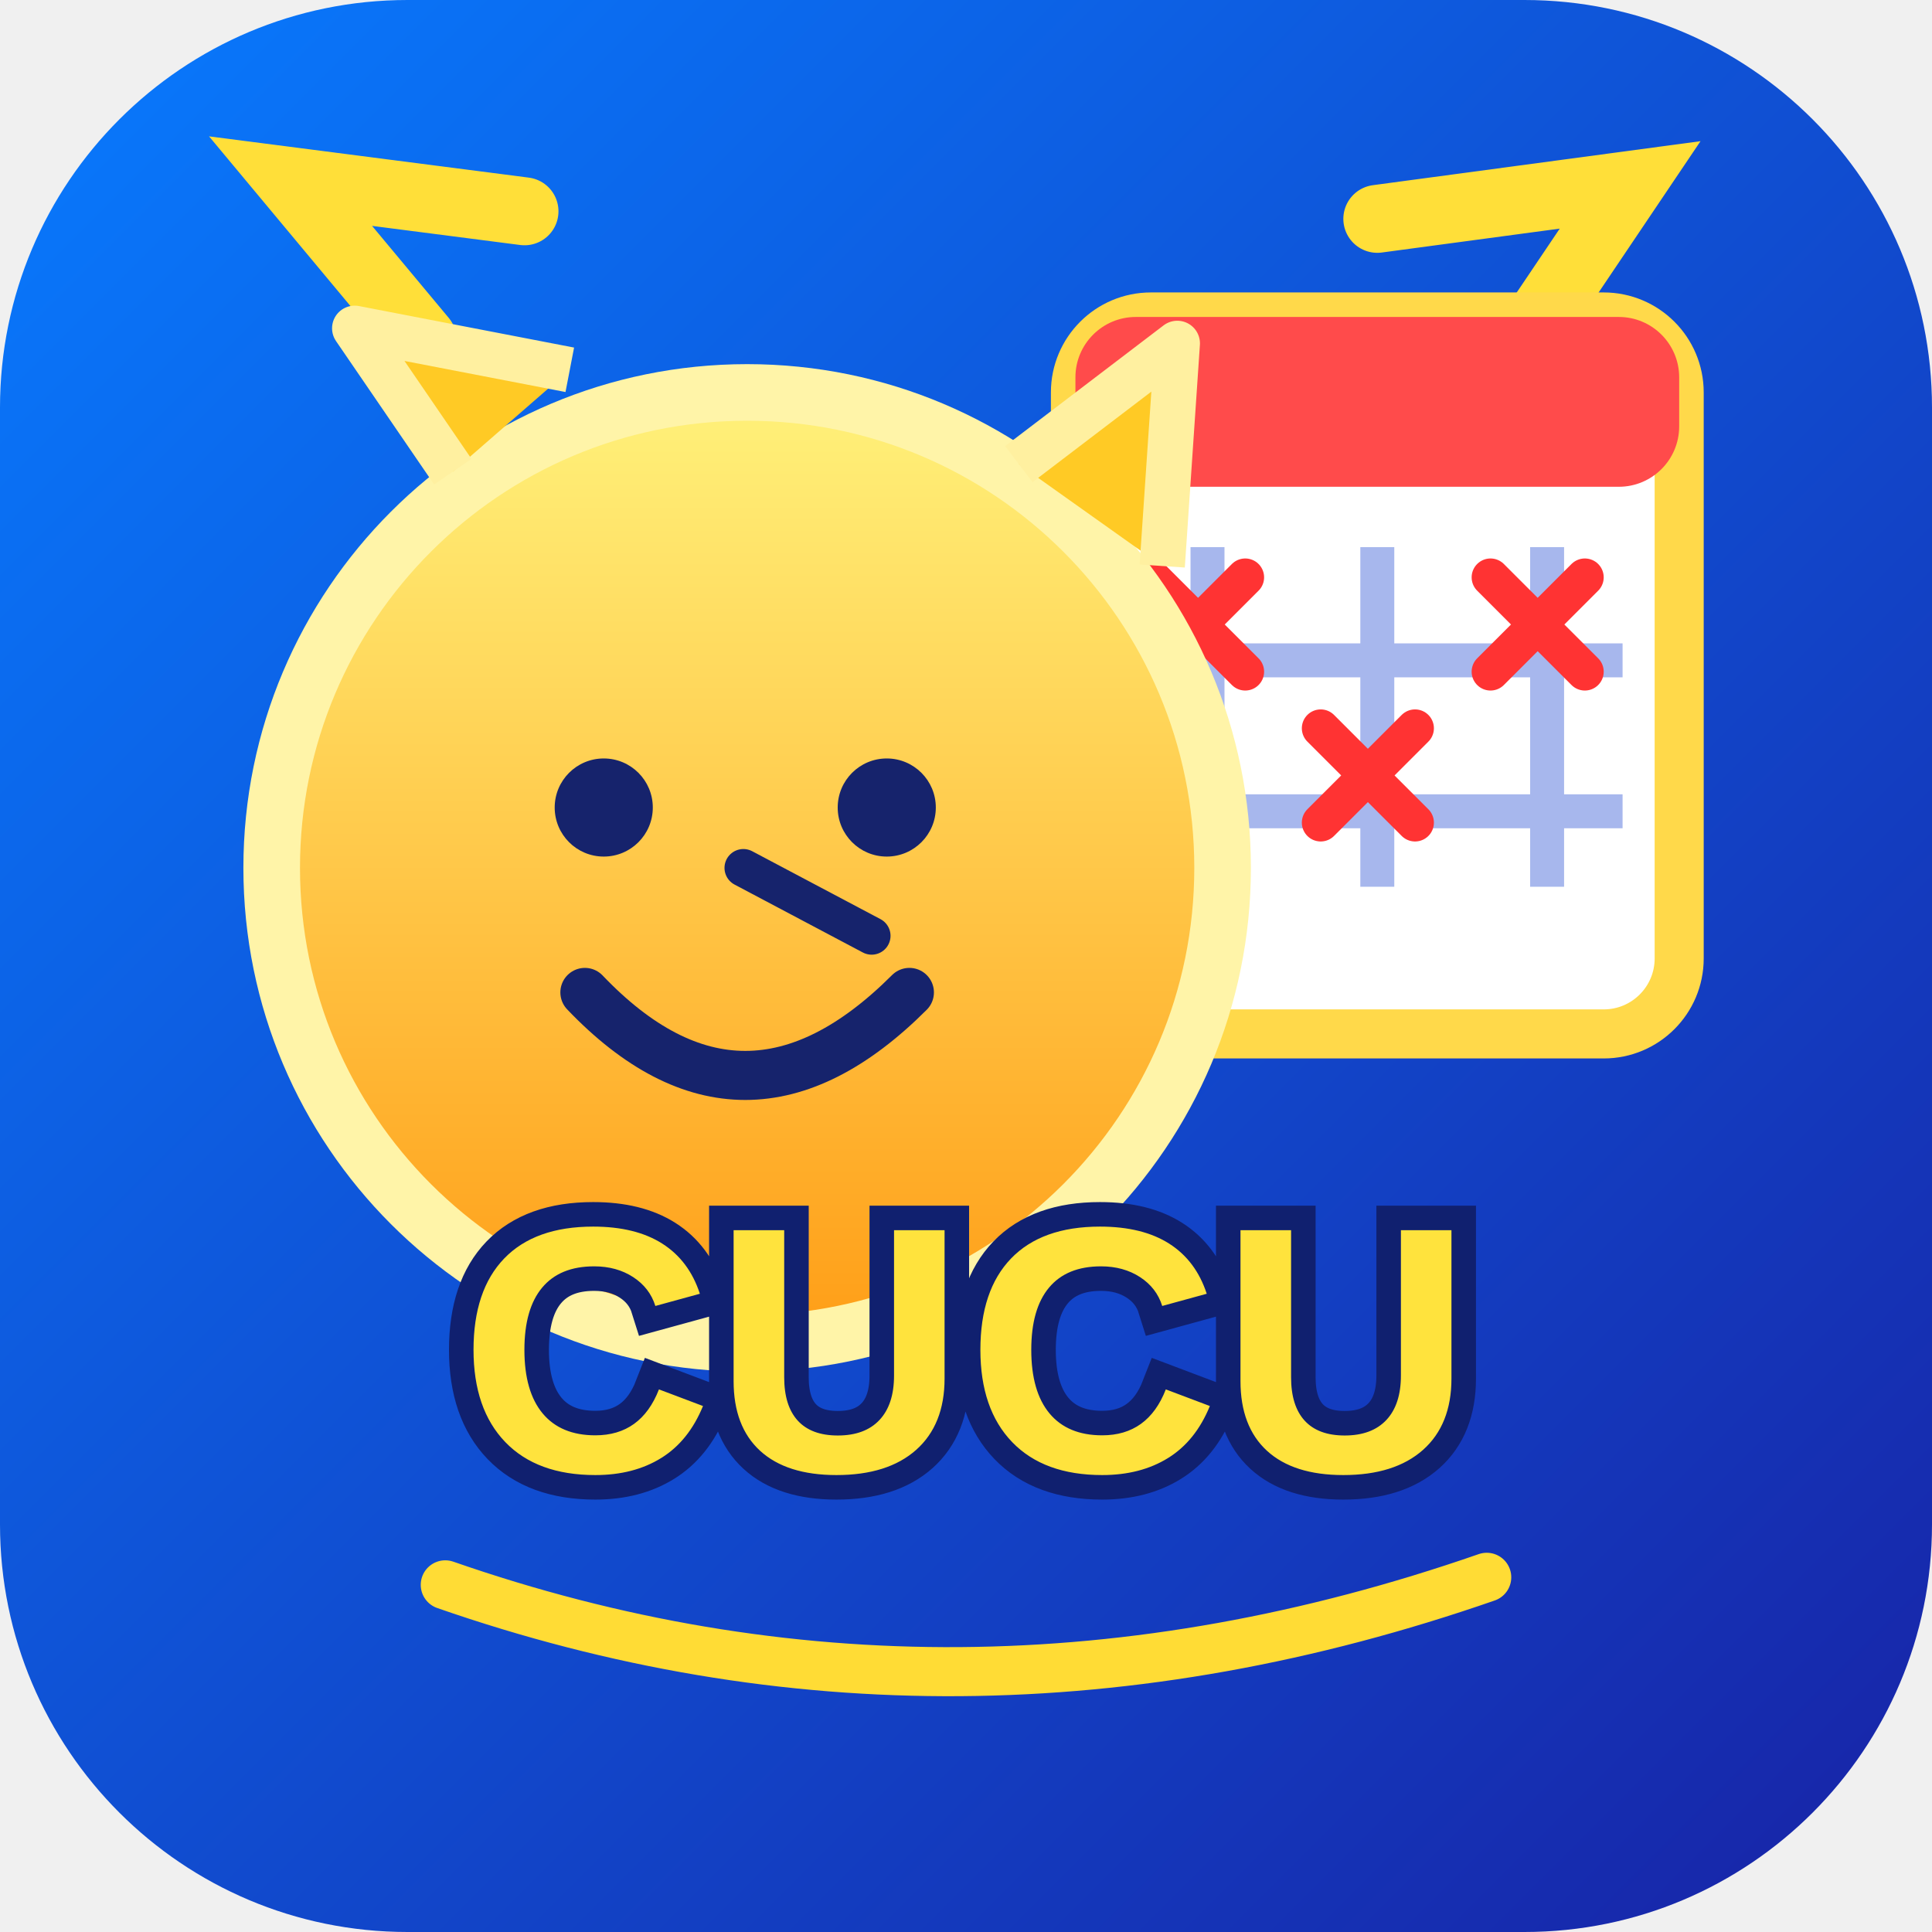
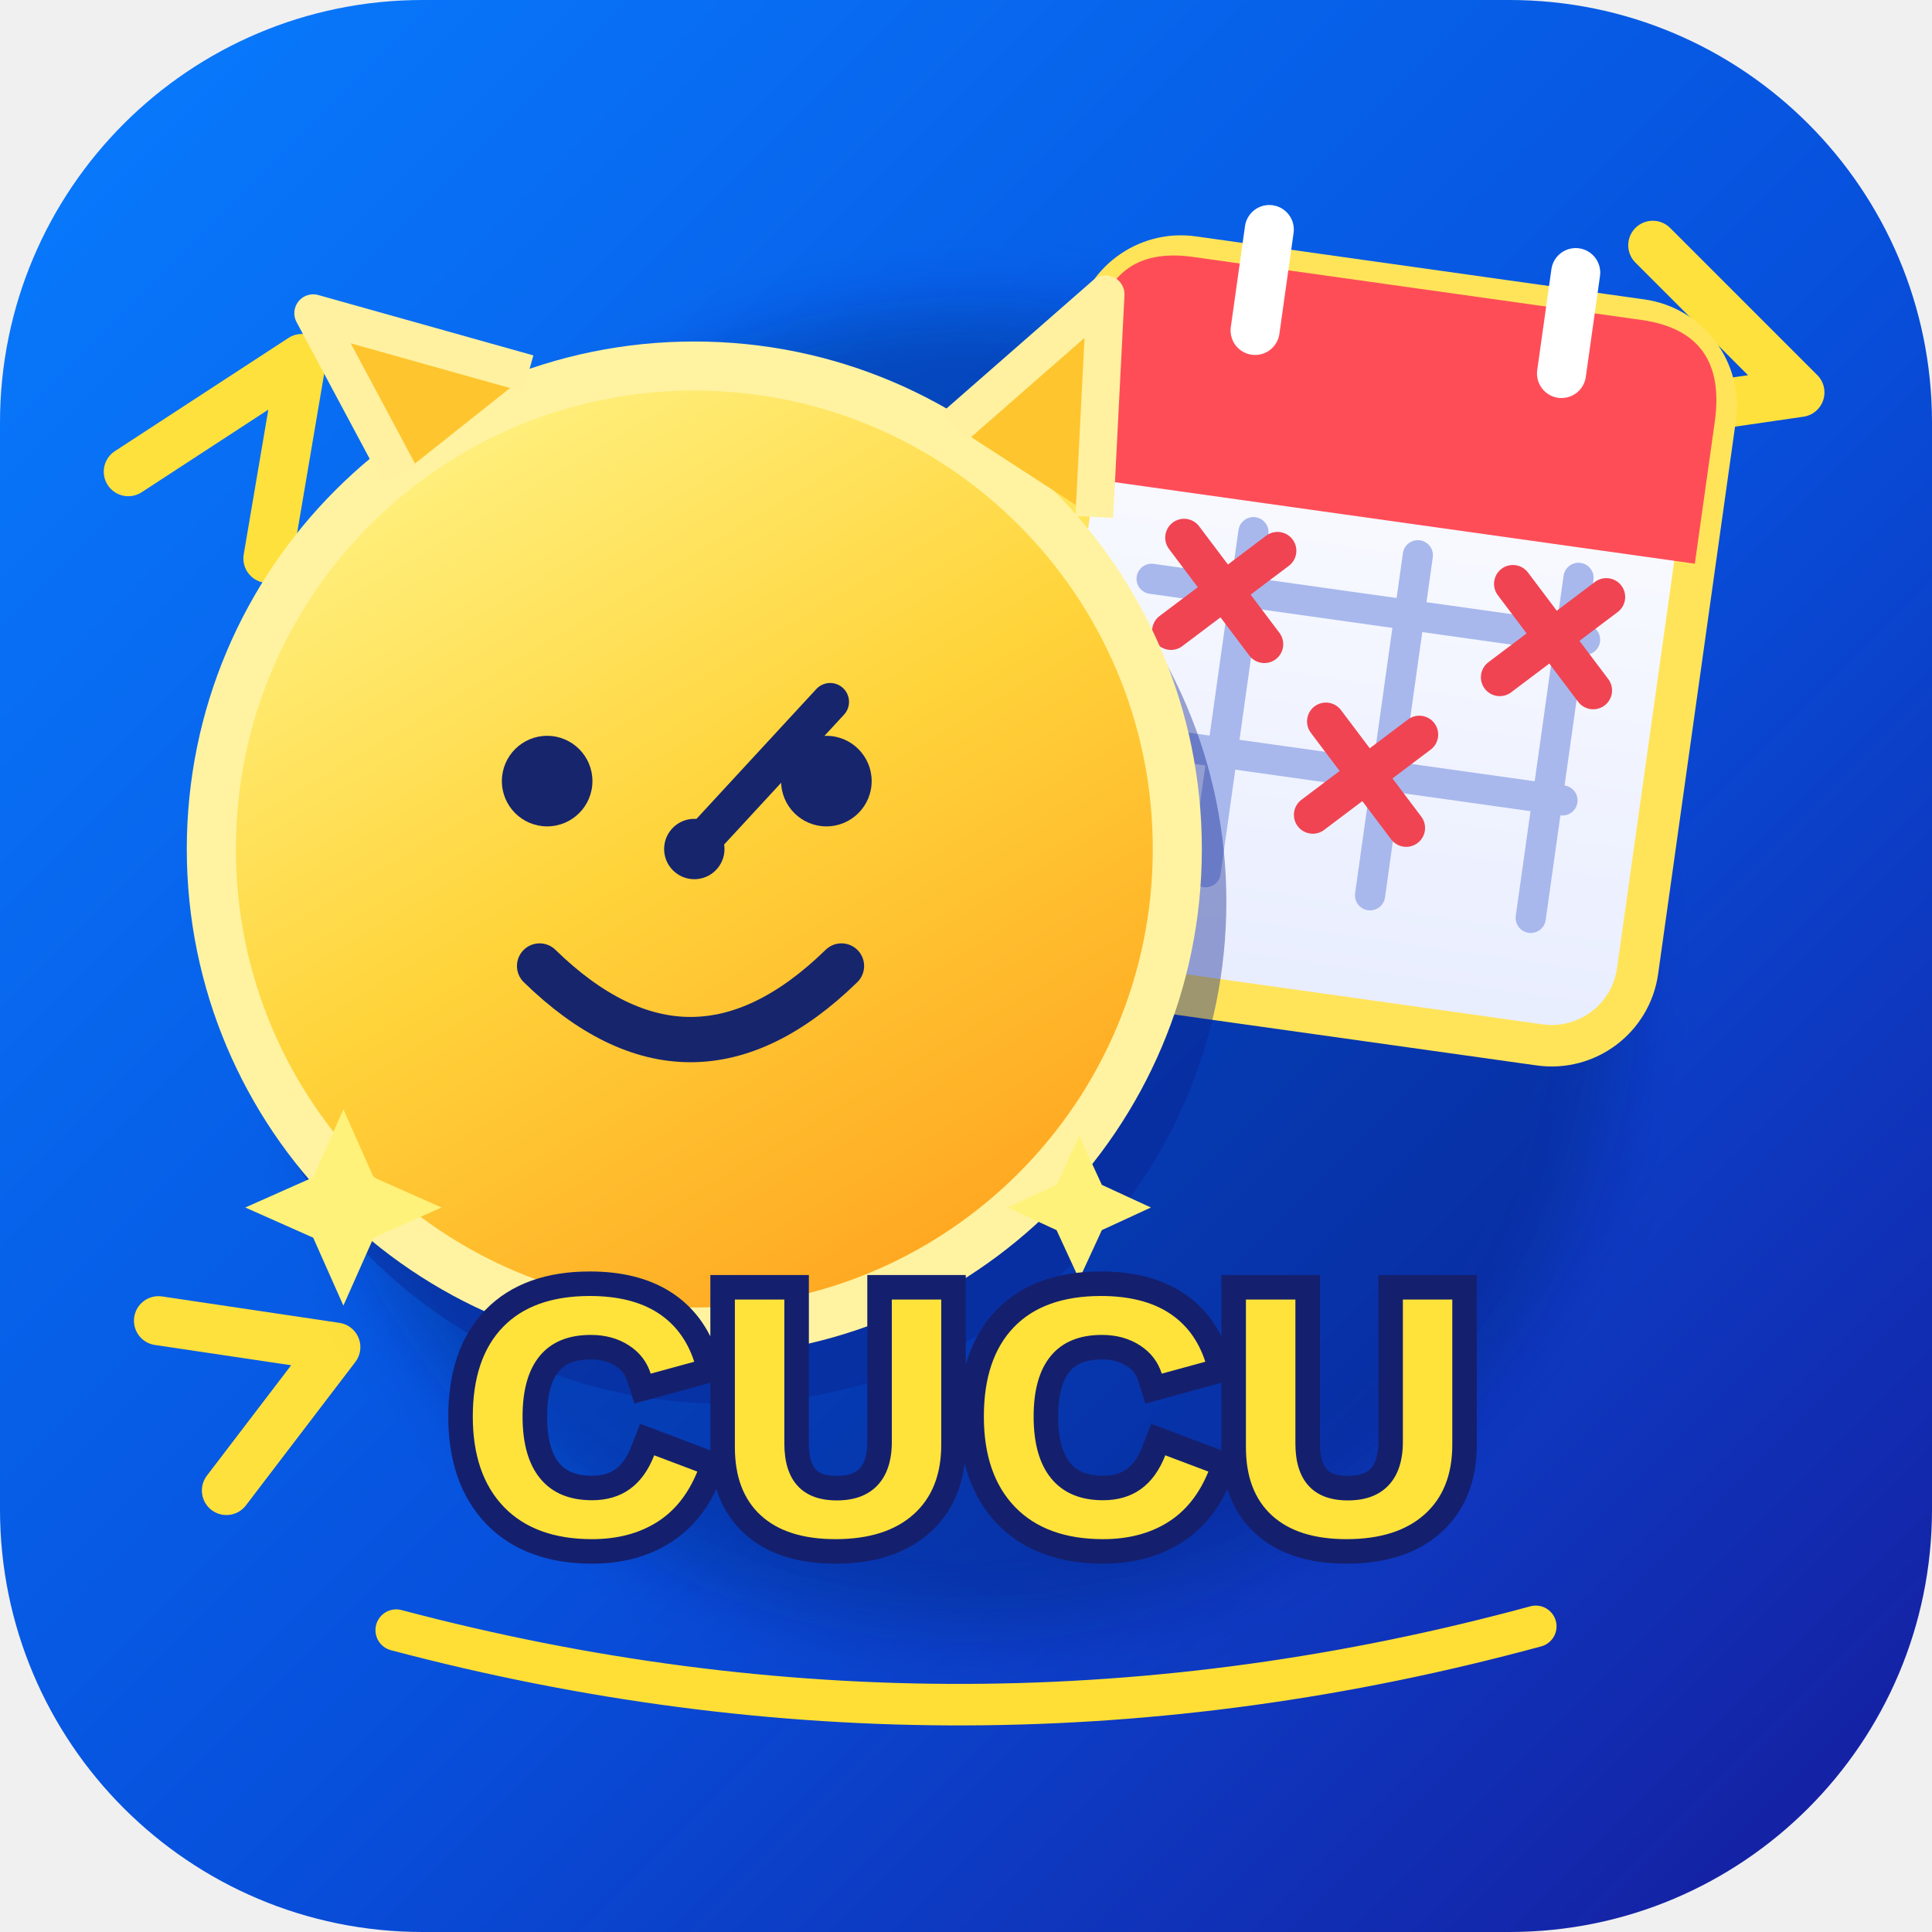
<svg xmlns="http://www.w3.org/2000/svg" viewBox="0 0 512 512">
  <defs>
-     <linearGradient id="bg" x2="1" y2="1">
-       <stop stop-color="#087bff" />
-       <stop offset="1" stop-color="#1822a5" />
+     <linearGradient id="blue" x1="0" y1="0" x2="1" y2="1">
+       <stop stop-color="#087dff" />
+       <stop offset=".55" stop-color="#0750dc" />
+       <stop offset="1" stop-color="#171a9b" />
    </linearGradient>
-     <linearGradient id="gold" x2="0" y2="1">
-       <stop stop-color="#fff27b" />
-       <stop offset="1" stop-color="#ff9d16" />
+     <linearGradient id="gold" x1=".2" y1="0" x2=".8" y2="1">
+       <stop stop-color="#fff58a" />
+       <stop offset=".48" stop-color="#ffd43b" />
+       <stop offset="1" stop-color="#ff9f1c" />
    </linearGradient>
+     <linearGradient id="page" x1="0" y1="0" x2="0" y2="1">
+       <stop stop-color="#fff" />
+       <stop offset="1" stop-color="#e8edff" />
+     </linearGradient>
+     <filter id="shadow" x="-30%" y="-30%" width="160%" height="160%">
+       <feGaussianBlur stdDeviation="9" />
+     </filter>
  </defs>
-   <rect width="512" height="512" rx="108" fill="url(#bg)" />
-   <path d="M112 90l-35-42 62 8M365 58l67-9-33 49" fill="none" stroke="#ffdf39" stroke-width="18" stroke-linecap="round" />
-   <rect x="285" y="84" width="160" height="190" rx="20" fill="#fff" stroke="#ffd94a" stroke-width="13" />
-   <rect x="285" y="84" width="160" height="45" rx="16" fill="#ff4b4b" />
-   <path d="M320 145v90M365 145v90M410 145v90M300 175h130M300 215h130" stroke="#a7b7ed" stroke-width="9" />
-   <path d="M305 153l25 25m0-25-25 25M350 193l25 25m0-25-25 25M395 153l25 25m0-25-25 25" stroke="#f33" stroke-width="10" stroke-linecap="round" />
-   <circle cx="198" cy="230" r="126" fill="url(#gold)" stroke="#fff4a8" stroke-width="15" />
-   <path d="M120 125l-26-38 57 11M270 123l42-32-4 59" fill="#ffca25" stroke="#fff0a0" stroke-width="12" stroke-linejoin="round" />
-   <circle cx="160" cy="214" r="13" fill="#16236c" />
-   <circle cx="235" cy="214" r="13" fill="#16236c" />
-   <path d="M155 263q42 44 86 0" fill="none" stroke="#16236c" stroke-width="13" stroke-linecap="round" />
-   <path d="M197 230l34 18" stroke="#16236c" stroke-width="10" stroke-linecap="round" />
-   <text x="256" y="390" font-family="Arial, sans-serif" font-size="93" font-weight="900" text-anchor="middle" fill="#ffe33d" stroke="#10206f" stroke-width="13" paint-order="stroke">CUCU</text>
-   <path d="M118 420q135 47 276-2" fill="none" stroke="#ffdc35" stroke-width="13" stroke-linecap="round" />
+   <rect width="512" height="512" rx="112" fill="url(#blue)" />
+   <path d="M34 125L80 95l-9 53M438 65l39 39-55 8M42 350l47 7-29 38" fill="none" stroke="#ffe13d" stroke-width="13" stroke-linecap="round" stroke-linejoin="round" />
+   <circle cx="256" cy="257" r="174" fill="#06166b" opacity=".35" filter="url(#shadow)" />
+   <g transform="rotate(8 358 180)">
+     <rect x="278" y="75" width="166" height="194" rx="23" fill="url(#page)" stroke="#ffe45a" stroke-width="11" />
+     <path d="M278 99q0-24 23-24h120q23 0 23 24v38H278z" fill="#ff4d58" />
+     <path d="M320 65v27M402 65v27" stroke="#fff" stroke-width="13" stroke-linecap="round" />
+     <g stroke="#a8b8ed" stroke-width="8" stroke-linecap="round">
+       <path d="M302 161h116M302 204h116M327 145v91M371 145v91M414 145v91" />
+     </g>
+     <g fill="none" stroke="#f04452" stroke-width="10" stroke-linecap="round">
+       <path d="M309 149l25 25m0-25-25 25M353 192l25 25m0-25-25 25M397 149l25 25m0-25-25 25" />
+     </g>
+   </g>
+   <circle cx="192" cy="239" r="133" fill="#09218c" opacity=".4" />
+   <circle cx="184" cy="225" r="128" fill="url(#gold)" stroke="#fff3a1" stroke-width="13" />
+   <path d="M106 126L83 83l57 16M253 113l40-35-3 59" fill="#ffc52e" stroke="#fff1a0" stroke-width="10" stroke-linejoin="round" />
+   <circle cx="145" cy="207" r="12" fill="#17256d" />
+   <circle cx="219" cy="207" r="12" fill="#17256d" />
+   <path d="M143 256q40 39 80 0" fill="none" stroke="#17256d" stroke-width="12" stroke-linecap="round" />
+   <path d="M184 225l36-39" stroke="#17256d" stroke-width="10" stroke-linecap="round" />
+   <circle cx="184" cy="225" r="8" fill="#17256d" />
+   <path d="M91 294l8 18 18 8-18 8-8 18-8-18-18-8 18-8zM286 301l6 13 13 6-13 6-6 13-6-13-13-6 13-6z" fill="#fff27a" />
+   <text x="256" y="407" text-anchor="middle" font-family="Arial,sans-serif" font-size="91" font-weight="900" letter-spacing="2" fill="#ffe33b" stroke="#14206e" stroke-width="13" paint-order="stroke">CUCU</text>
+   <path d="M105 432q151 40 302-1" fill="none" stroke="#ffdf36" stroke-width="11" stroke-linecap="round" />
</svg>
